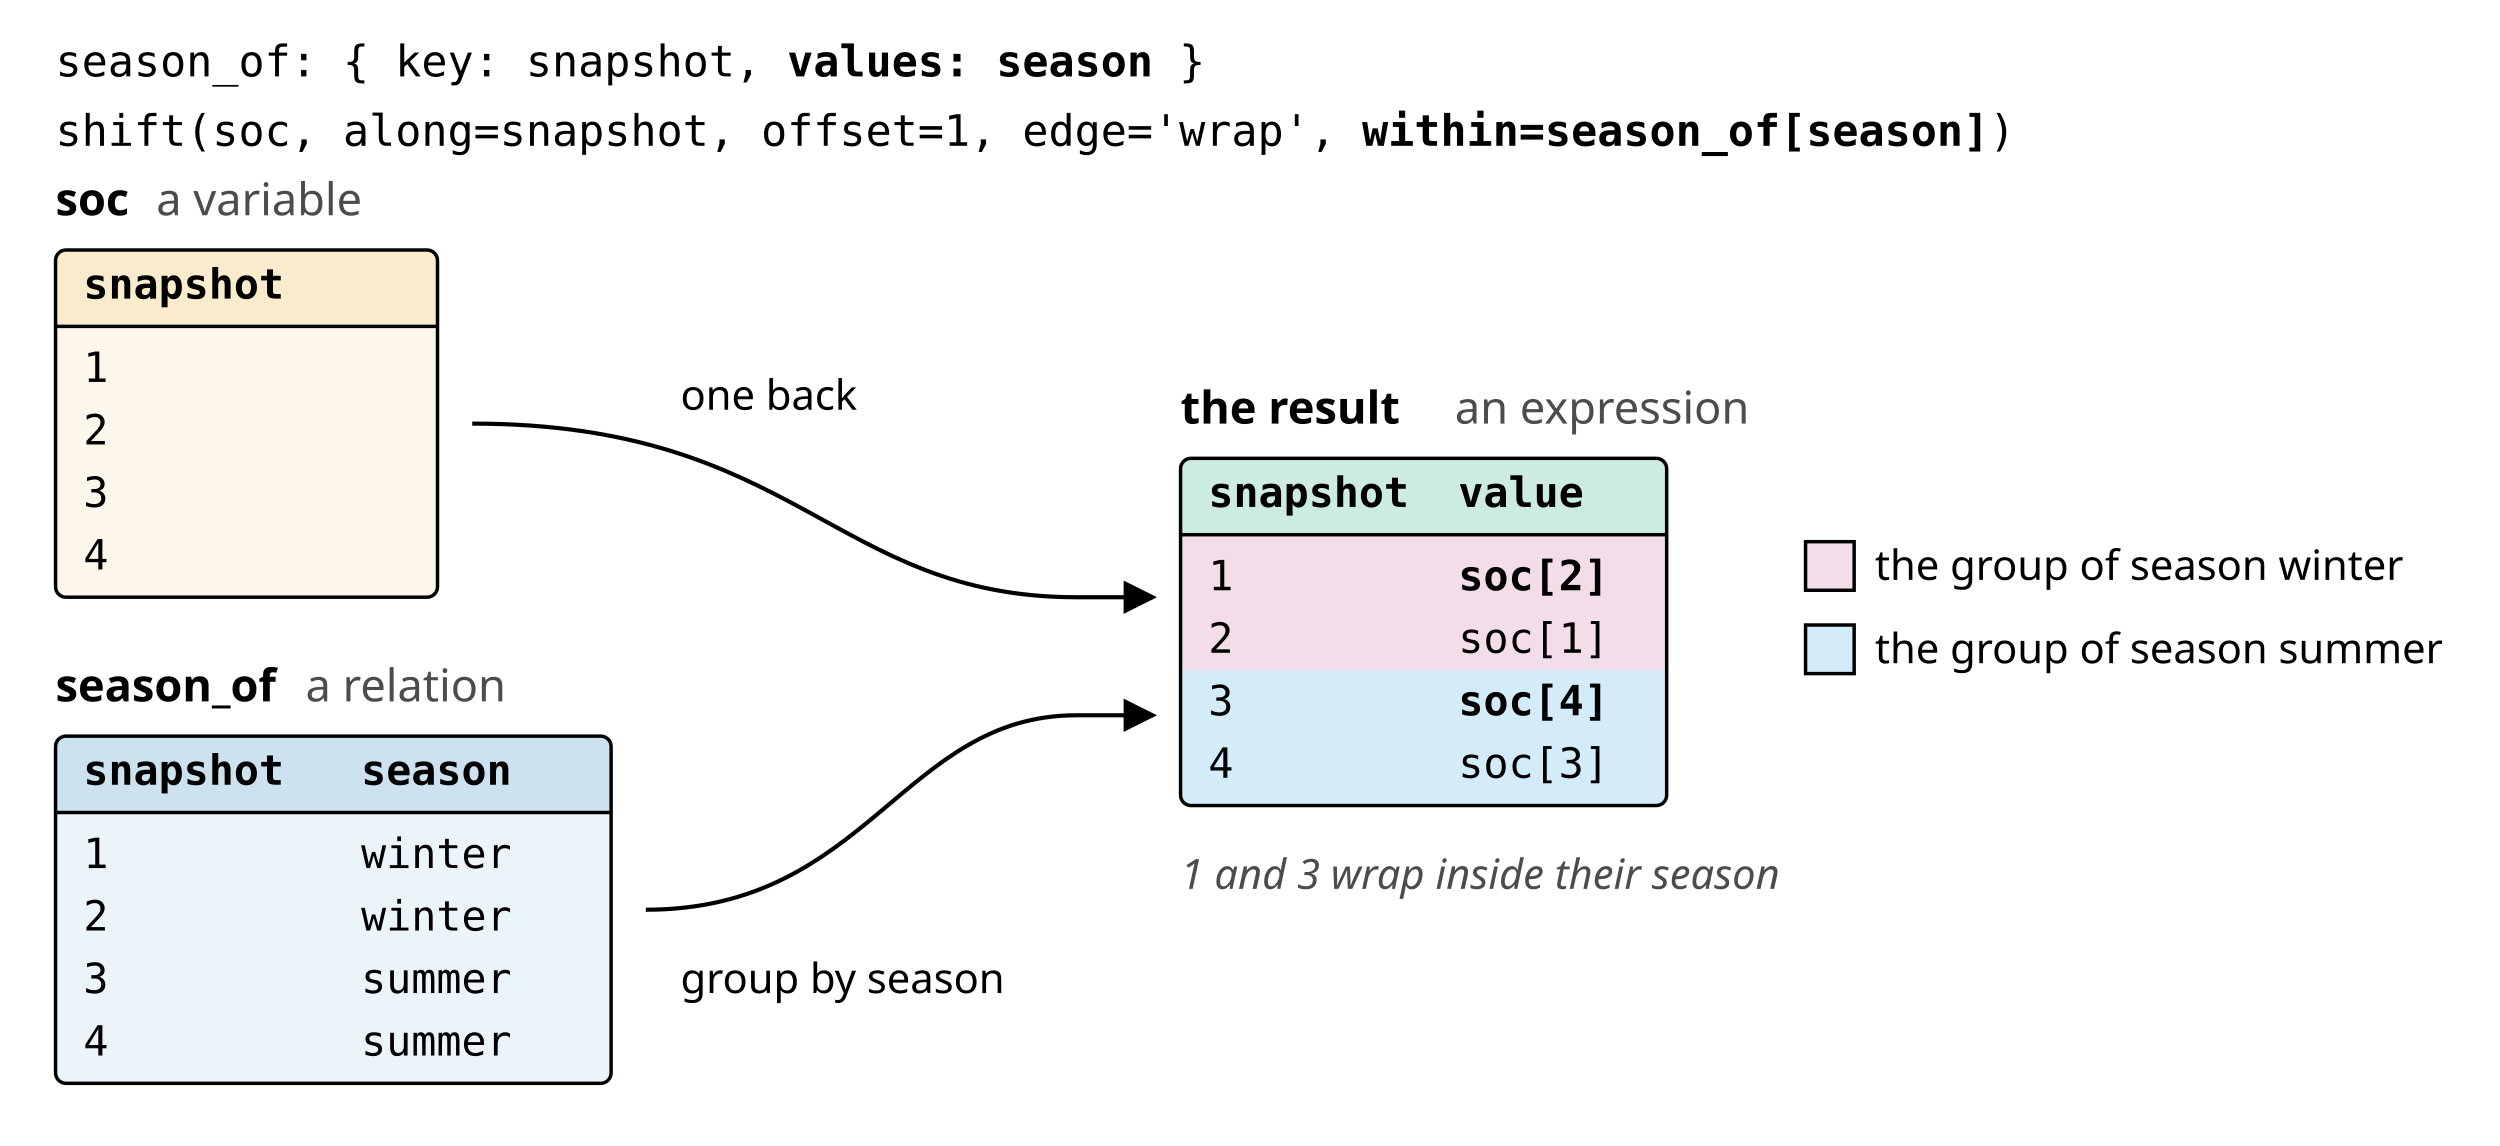
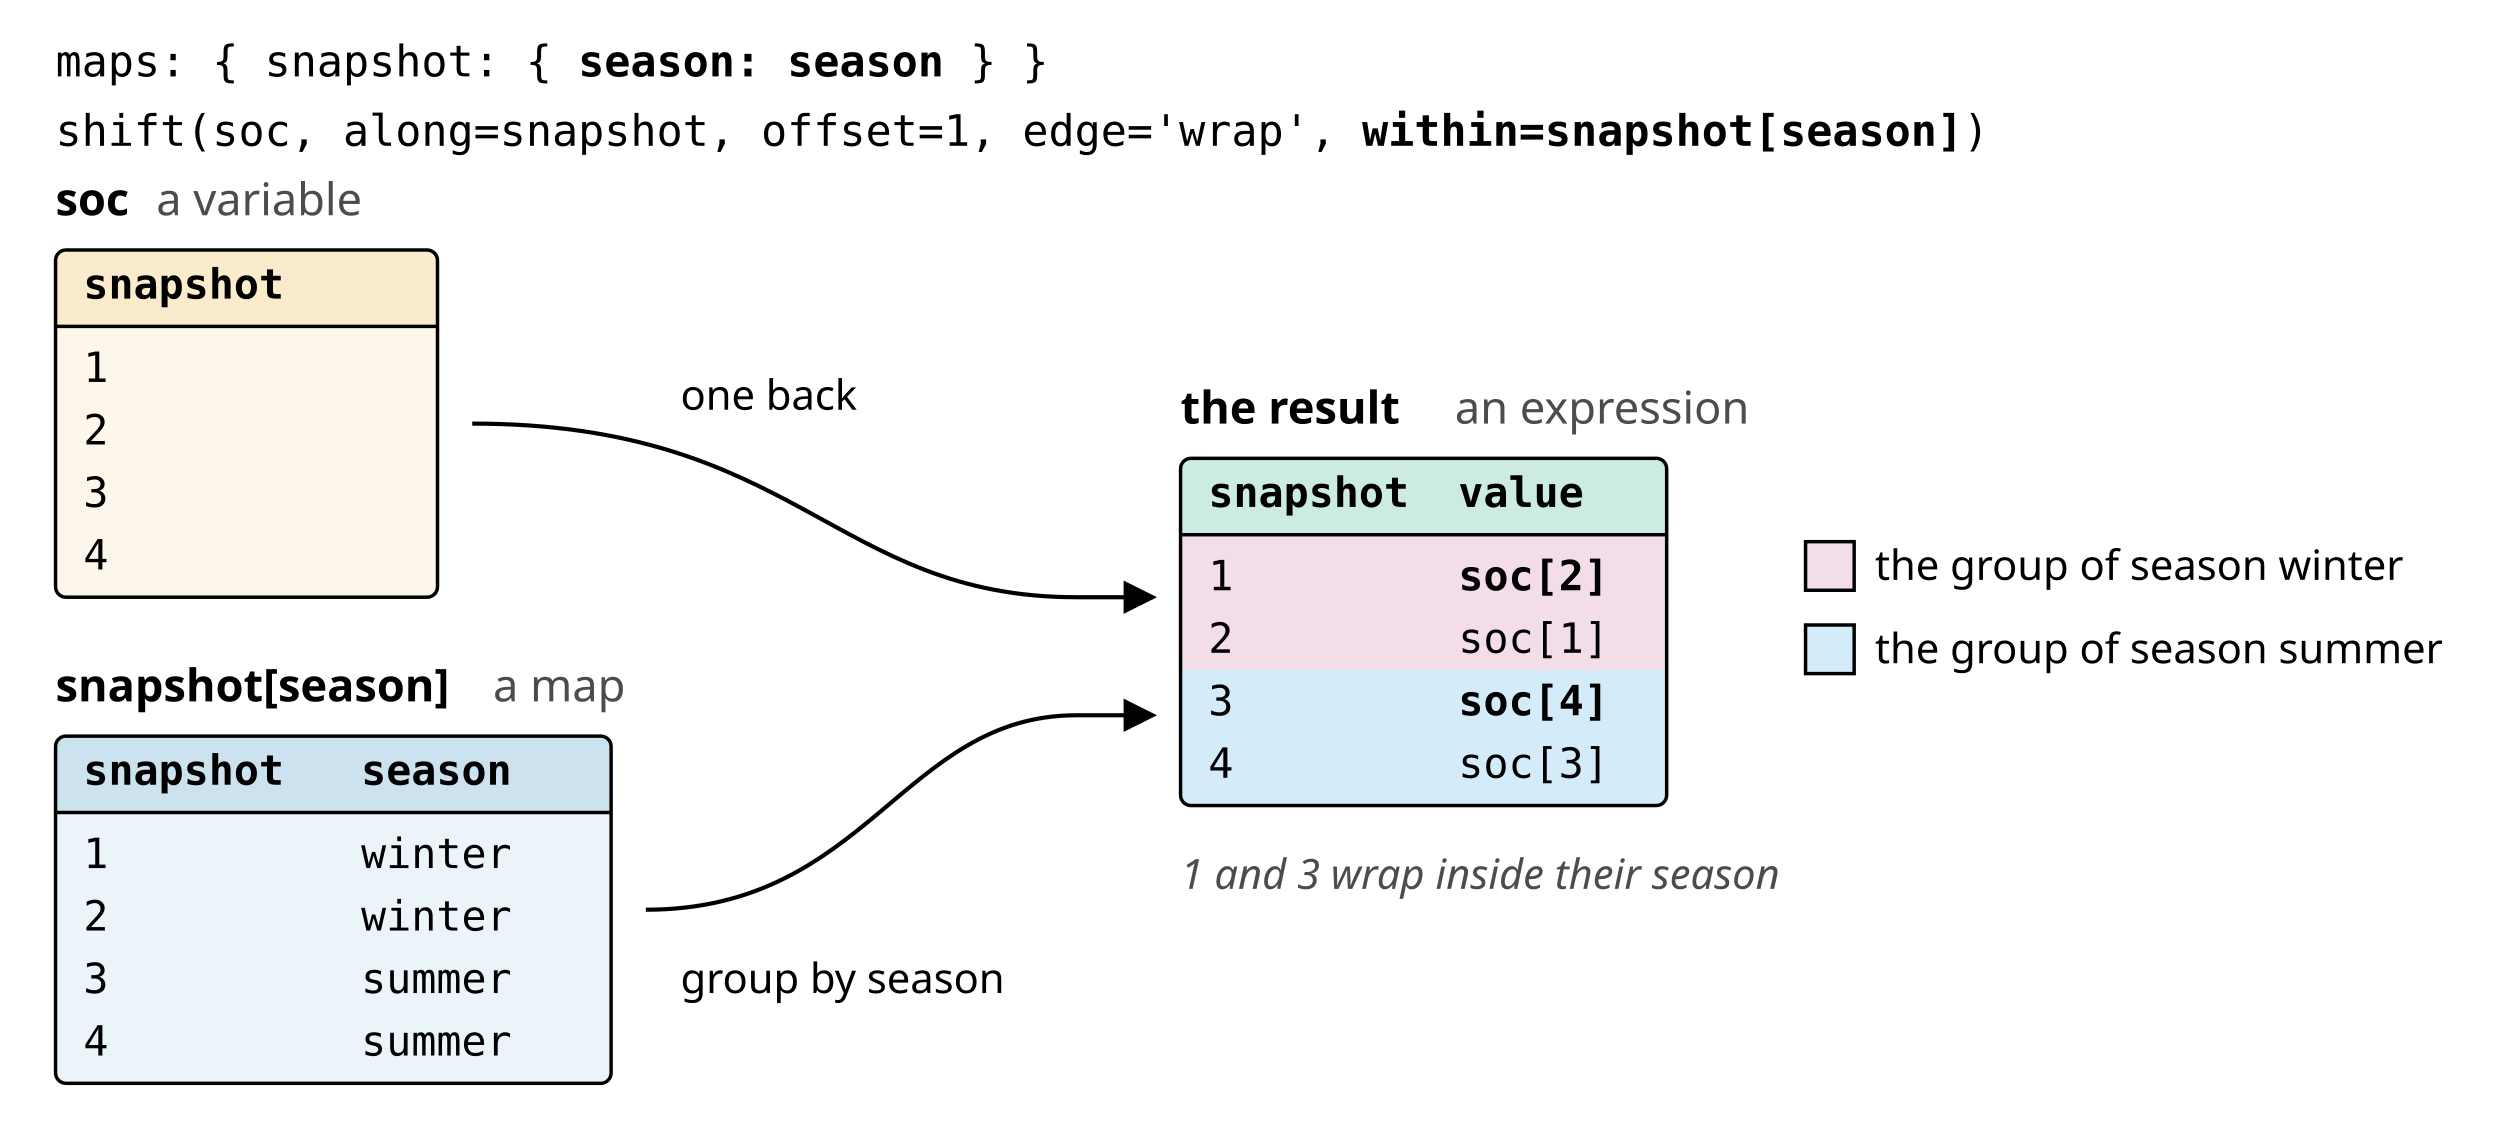
<svg xmlns="http://www.w3.org/2000/svg" viewBox="0 0 720 330" width="720" height="330" style="max-width: 100%; height: auto" role="img" aria-labelledby="rps-t rps-d" font-family="ui-sans-serif, system-ui, sans-serif" font-size="13">
  <defs>
    <marker id="rps-arrow" viewBox="0 0 8 8" refX="7" refY="4" markerWidth="8" markerHeight="8" orient="auto">
      <path d="M0,0 L8,4 L0,8 z" fill="currentColor" />
    </marker>
  </defs>
  <g stroke="none">
    <path d="M16,94 V75 A3,3 0 0 1 19,72 H123 A3,3 0 0 1 126,75 V94 Z" fill="#E69F00" fill-opacity="0.2" />
    <path d="M16,94 H126 V169 A3,3 0 0 1 123,172 H19 A3,3 0 0 1 16,169 Z" fill="#E69F00" fill-opacity="0.08" />
    <path d="M16,234 V215 A3,3 0 0 1 19,212 H173 A3,3 0 0 1 176,215 V234 Z" fill="#0072B2" fill-opacity="0.2" />
    <path d="M16,234 H176 V309 A3,3 0 0 1 173,312 H19 A3,3 0 0 1 16,309 Z" fill="#0072B2" fill-opacity="0.08" />
    <path d="M340,154 V135 A3,3 0 0 1 343,132 H477 A3,3 0 0 1 480,135 V154 Z" fill="#009E73" fill-opacity="0.2" />
    <path d="M340,154 H480 V175 H340 Z" fill="#CC79A7" fill-opacity="0.25" />
    <path d="M340,175 H480 V193 H340 Z" fill="#CC79A7" fill-opacity="0.25" />
    <path d="M340,193 H480 V211 H340 Z" fill="#56B4E9" fill-opacity="0.25" />
    <path d="M340,211 H480 V229 A3,3 0 0 1 477,232 H343 A3,3 0 0 1 340,229 Z" fill="#56B4E9" fill-opacity="0.25" />
  </g>
  <g fill="currentColor" font-family="ui-monospace, SFMono-Regular, Menlo, monospace" font-size="12.5">
-     <text x="16" y="22">season_of: { key: snapshot, <tspan font-weight="bold">values: season</tspan> }</text>
-     <text x="16" y="42">shift(soc, along=snapshot, offset=1, edge='wrap', <tspan font-weight="bold">within=season_of[season]</tspan>)</text>
+     <text x="16" y="22">maps: { snapshot: { <tspan font-weight="bold">season: season</tspan> } }</text>
+     <text x="16" y="42">shift(soc, along=snapshot, offset=1, edge='wrap', <tspan font-weight="bold">within=snapshot[season]</tspan>)</text>
  </g>
  <text x="16" y="62" font-weight="bold" fill="currentColor">soc</text>
  <text x="45" y="62" fill="currentColor" fill-opacity="0.7">a variable</text>
  <g fill="currentColor" font-family="ui-monospace, SFMono-Regular, Menlo, monospace" font-size="12">
    <text x="24" y="86" font-weight="bold">snapshot</text>
    <text x="24" y="110">1</text>
    <text x="24" y="128">2</text>
    <text x="24" y="146">3</text>
    <text x="24" y="164">4</text>
  </g>
  <g fill="none" stroke="currentColor" stroke-width="1">
    <rect x="16" y="72" width="110" height="100" rx="3" />
    <line x1="16" y1="94" x2="126" y2="94" />
  </g>
-   <text x="16" y="202" font-weight="bold" fill="currentColor">season_of</text>
-   <text x="88" y="202" fill="currentColor" fill-opacity="0.7">a relation</text>
+   <text x="16" y="202" font-weight="bold" fill="currentColor">snapshot[season]</text>
+   <text x="142" y="202" fill="currentColor" fill-opacity="0.7">a map</text>
  <g fill="currentColor" font-family="ui-monospace, SFMono-Regular, Menlo, monospace" font-size="12">
    <text x="24" y="226" font-weight="bold">snapshot</text>
    <text x="104" y="226" font-weight="bold">season</text>
    <text x="24" y="250">1</text>
    <text x="104" y="250">winter</text>
    <text x="24" y="268">2</text>
    <text x="104" y="268">winter</text>
    <text x="24" y="286">3</text>
    <text x="104" y="286">summer</text>
    <text x="24" y="304">4</text>
    <text x="104" y="304">summer</text>
  </g>
  <g fill="none" stroke="currentColor" stroke-width="1">
    <rect x="16" y="212" width="160" height="100" rx="3" />
    <line x1="16" y1="234" x2="176" y2="234" />
  </g>
  <text x="340" y="122" font-weight="bold" fill="currentColor">the result</text>
  <text x="419" y="122" fill="currentColor" fill-opacity="0.7">an expression</text>
  <g fill="currentColor" font-family="ui-monospace, SFMono-Regular, Menlo, monospace" font-size="12">
    <text x="348" y="146" font-weight="bold">snapshot</text>
    <text x="420" y="146" font-weight="bold">value</text>
    <text x="348" y="170">1</text>
    <text x="420" y="170" font-weight="bold">soc[2]</text>
    <text x="348" y="188">2</text>
    <text x="420" y="188">soc[1]</text>
    <text x="348" y="206">3</text>
    <text x="420" y="206" font-weight="bold">soc[4]</text>
    <text x="348" y="224">4</text>
    <text x="420" y="224">soc[3]</text>
  </g>
  <g fill="none" stroke="currentColor" stroke-width="1">
    <rect x="340" y="132" width="140" height="100" rx="3" />
    <line x1="340" y1="154" x2="480" y2="154" />
  </g>
  <g stroke="currentColor" fill="none" stroke-width="1.2" marker-end="url(#rps-arrow)">
    <path d="M136,122 C230,122 240,172 310,172 H332" />
    <path d="M186,262 C250,262 260,206 310,206 H332" />
  </g>
  <g fill="currentColor" font-size="12">
    <text x="196" y="118">one back</text>
    <text x="196" y="286">group by season</text>
  </g>
  <text x="340" y="256" fill="currentColor" font-size="12" font-style="italic" fill-opacity="0.7">1 and 3 wrap inside their season</text>
  <rect x="520" y="156" width="14" height="14" fill="#CC79A7" fill-opacity="0.25" stroke="currentColor" stroke-width="1" />
  <text x="540" y="167" fill="currentColor" font-size="12">the group of season winter</text>
  <rect x="520" y="180" width="14" height="14" fill="#56B4E9" fill-opacity="0.25" stroke="currentColor" stroke-width="1" />
  <text x="540" y="191" fill="currentColor" font-size="12">the group of season summer</text>
</svg>
